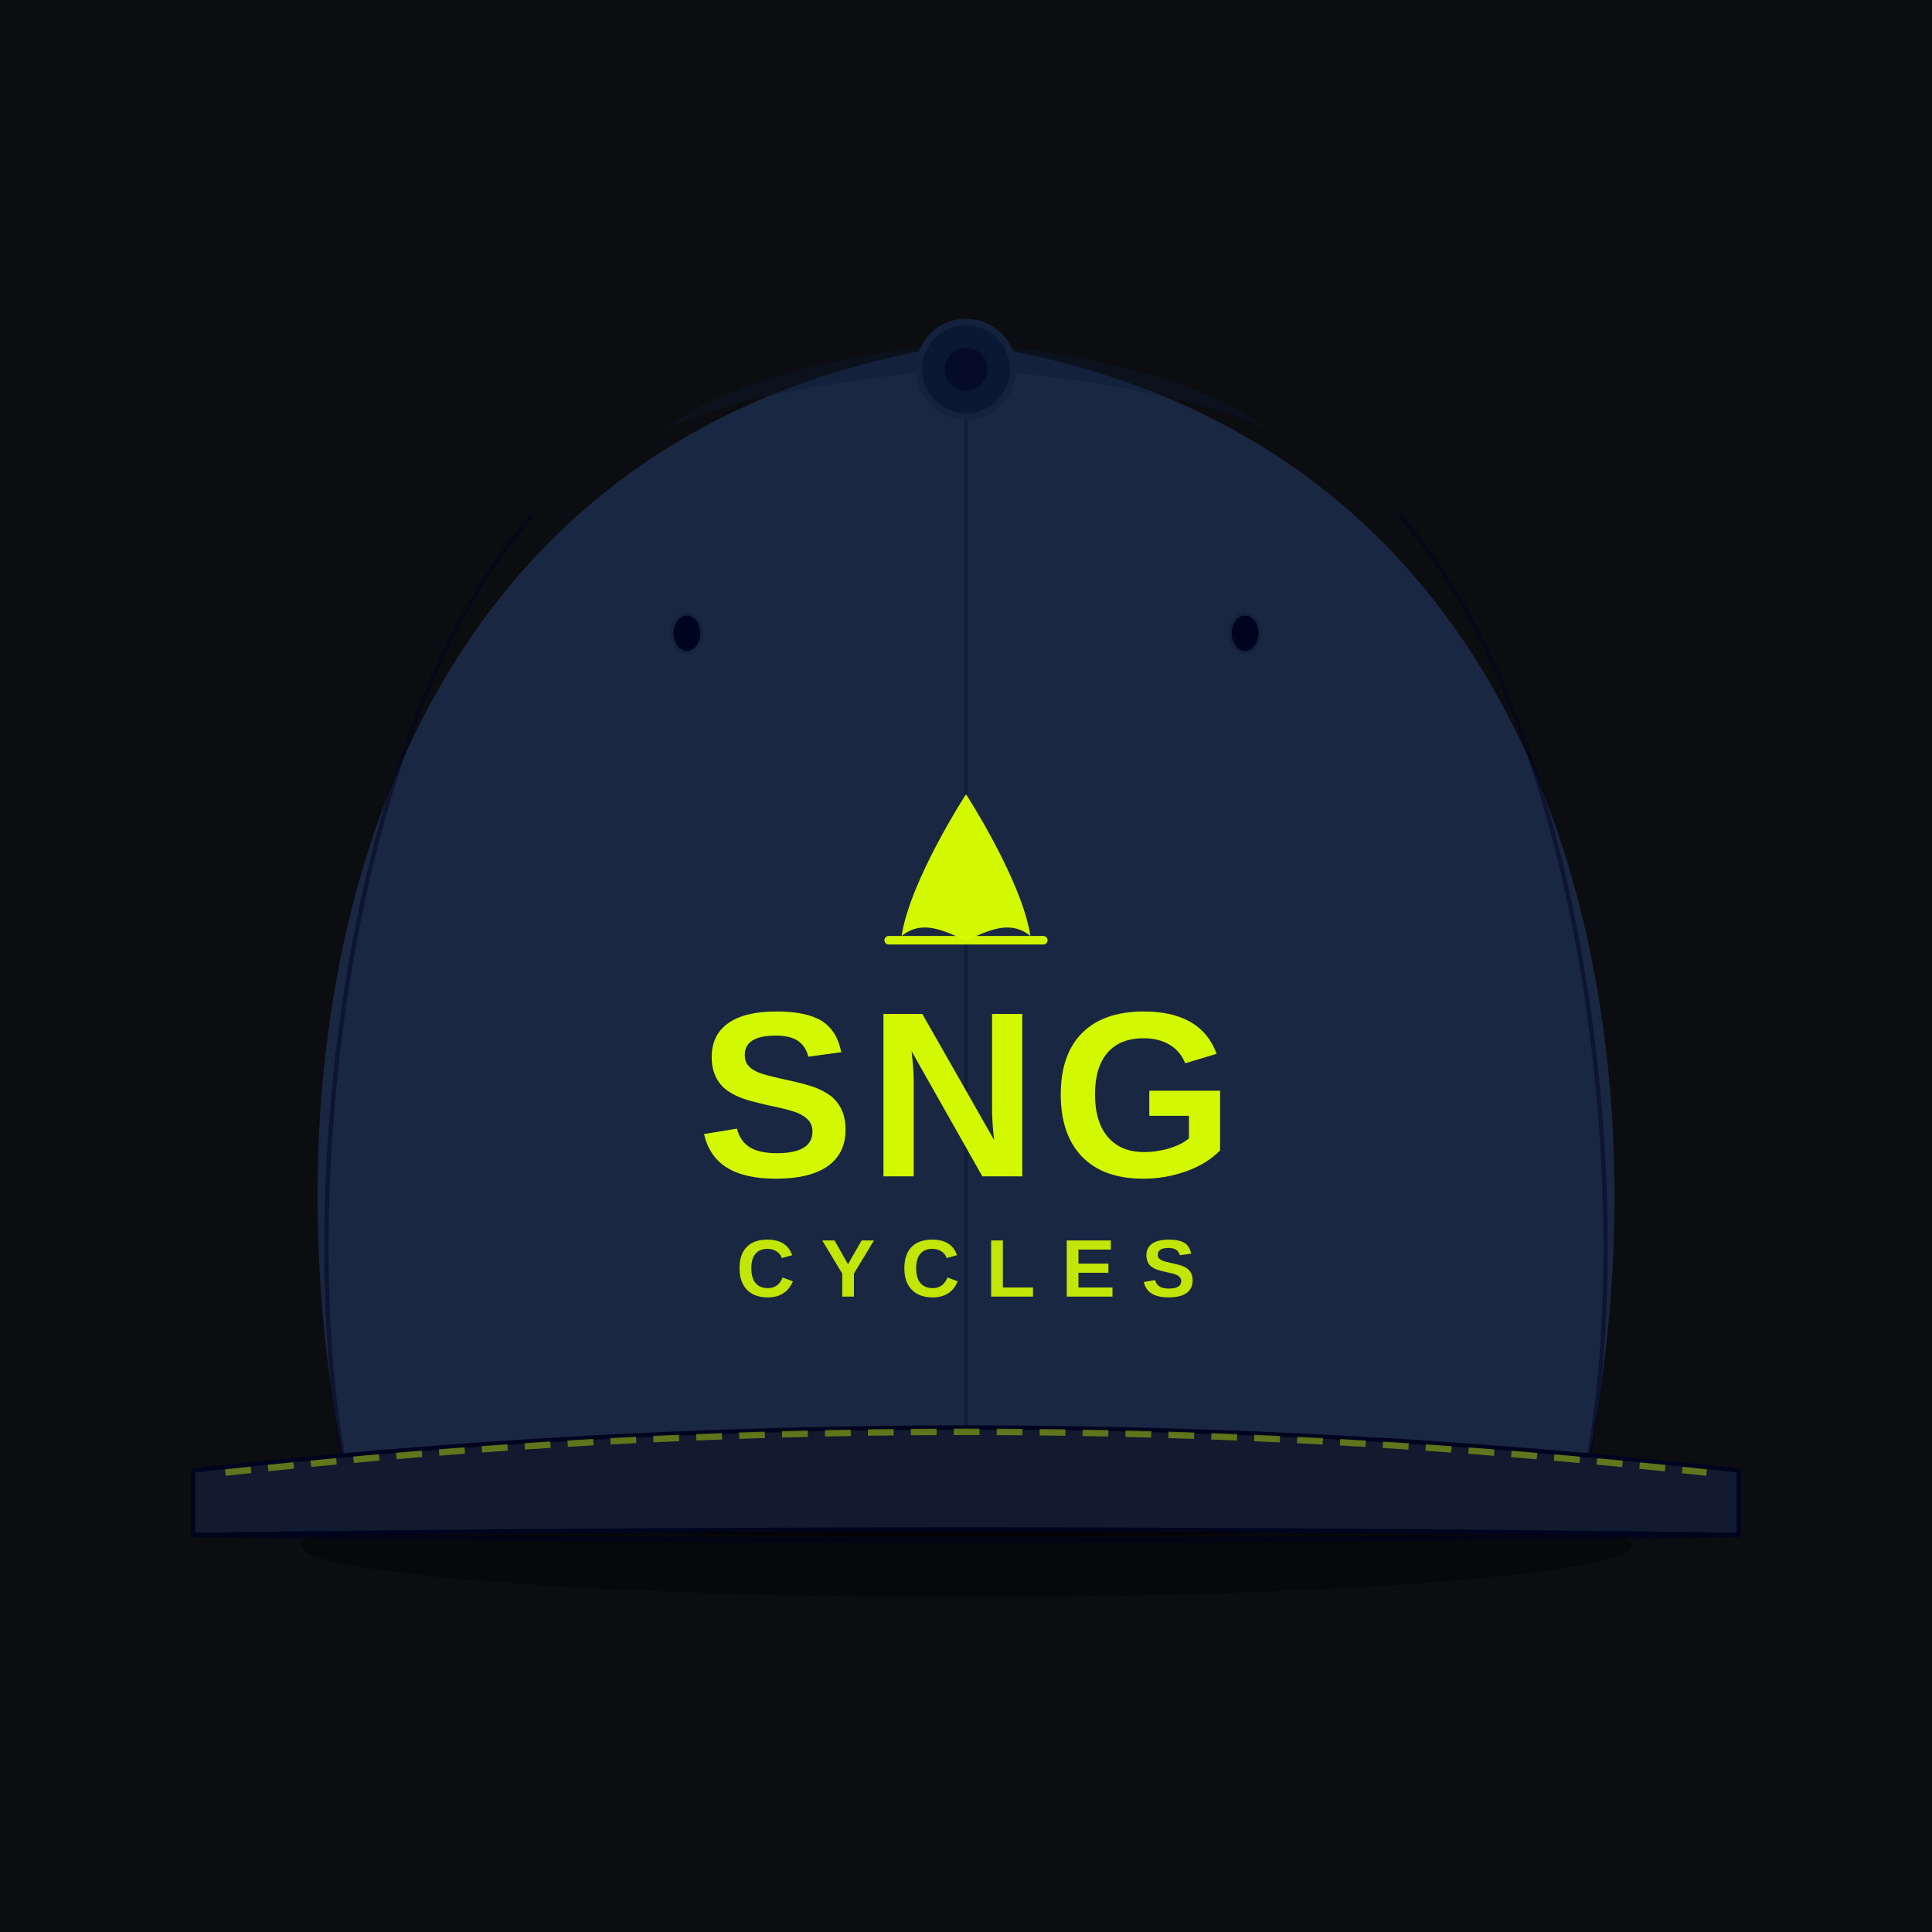
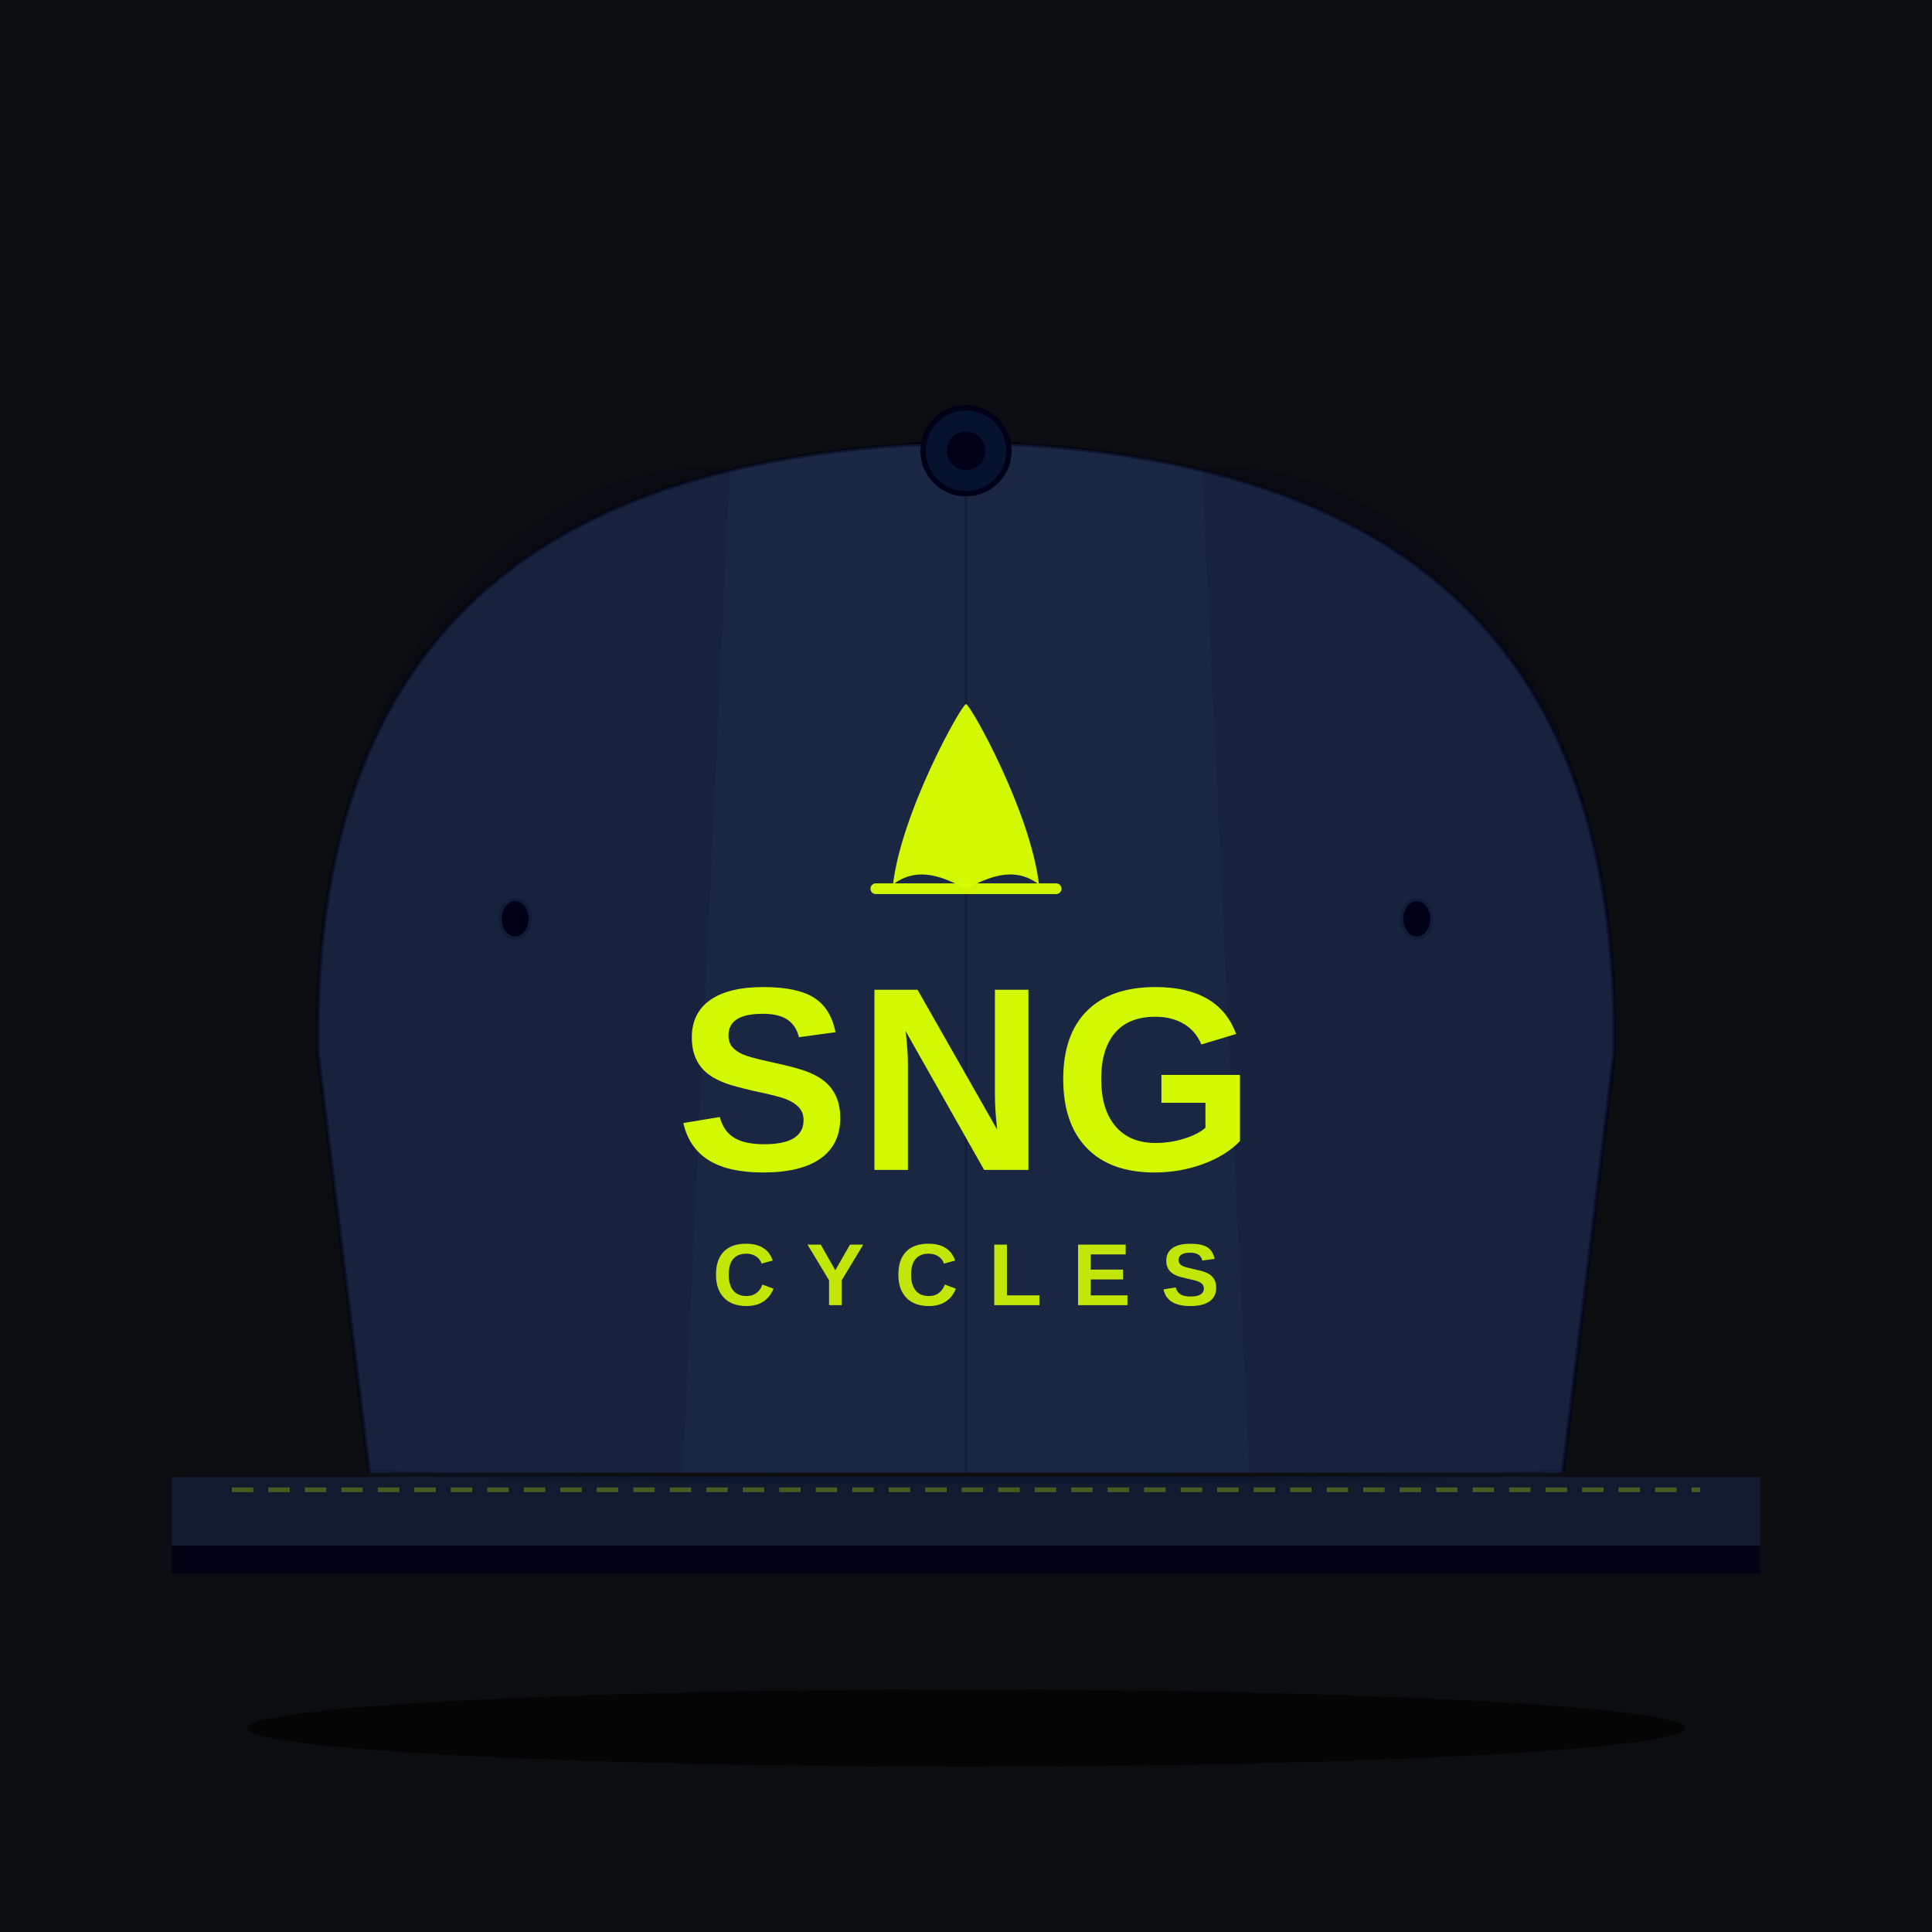
<svg xmlns="http://www.w3.org/2000/svg" width="900" height="900" viewBox="0 0 900 900">
  <rect width="900" height="900" fill="#0c0d10" />
-   <ellipse cx="450" cy="720" rx="310" ry="24" fill="#000" opacity="0.4" />
-   <path d="     M160 680     C120 480 170 200 450 160     C730 200 780 480 740 680     Z" fill="#1a2742" />
-   <path d="     M310 200     C340 175 410 162 450 160     C490 162 560 175 590 200     C560 185 500 175 450 172     C400 175 340 185 310 200 Z" fill="#0b1833" opacity="0.4" />
-   <path d="M160 680 C138 560 160 340 248 240" fill="none" stroke="#00041f" stroke-width="2" opacity="0.5" />
-   <path d="M740 680 C762 560 740 340 652 240" fill="none" stroke="#00041f" stroke-width="2" opacity="0.5" />
-   <path d="M450 165 L450 680" fill="none" stroke="#00041f" stroke-width="1.5" opacity="0.3" />
-   <circle cx="450" cy="172" r="22" fill="#0b1833" stroke="#15223d" stroke-width="3" />
-   <circle cx="450" cy="172" r="10" fill="#00041f" opacity="0.6" />
-   <ellipse cx="320" cy="295" rx="7" ry="9" fill="#00041f" stroke="#15223d" stroke-width="1.5" />
-   <ellipse cx="580" cy="295" rx="7" ry="9" fill="#00041f" stroke="#15223d" stroke-width="1.5" />
-   <path d="M450 370            C450 370 424 410 420 436            C430 428 440 434 450 438            C460 434 470 428 480 436            C476 410 450 370 450 370 Z" fill="#d8ff00" opacity="0.97" />
-   <line x1="414" y1="438" x2="486" y2="438" stroke="#d8ff00" stroke-width="4" stroke-linecap="round" opacity="0.95" />
-   <text x="450" y="548" text-anchor="middle" font-family="Arial Black, Arial, sans-serif" font-weight="900" font-size="110" fill="#d8ff00" letter-spacing="6" opacity="0.97">SNG</text>
-   <text x="450" y="604" text-anchor="middle" font-family="Arial Black, Arial, sans-serif" font-weight="900" font-size="38" fill="#d8ff00" letter-spacing="12" opacity="0.88">CYCLES</text>
-   <ellipse cx="450" cy="698" rx="300" ry="18" fill="#000" opacity="0.5" />
-   <path d="M90 685 Q450 645 810 685 L810 715 Q450 710 90 715 Z" fill="#111a2e" stroke="#00041f" stroke-width="2" />
-   <path d="M105 686 Q450 648 795 686" fill="none" stroke="#d8ff00" stroke-width="3" stroke-dasharray="12 8" opacity="0.4" />
-   <path d="M90 715 Q450 720 810 715" fill="none" stroke="#00041f" stroke-width="2.5" opacity="0.6" />
+   <ellipse cx="450" cy="805" rx="335" ry="18" fill="#000" opacity="0.60" />
+   <path d="M 80 688 L 820 688 L 820 720 L 80 720 Z" fill="#111a2e" />
+   <path d="M 80 720 L 820 720 L 820 733 L 80 733 Z" fill="#000018" opacity="0.75" />
+   <path d="M 108 694 L 792 694" fill="none" stroke="#d8ff00" stroke-width="2.2" stroke-dasharray="10 7" opacity="0.28" />
+   <path d="     M 172 686     L 148 490     C 145 285 265 210 450 206     C 635 210 755 285 752 490     L 728 686     Z" fill="#1a2742" />
+   <path d="     M 172 686     L 148 490     C 145 285 265 210 340 218     L 318 686     Z" fill="#000018" opacity="0.13" />
+   <path d="     M 728 686     L 752 490     C 755 285 635 210 560 218     L 582 686     Z" fill="#000018" opacity="0.13" />
+   <path d="M 172 686 L 148 490 C 145 285 265 210 450 206" fill="none" stroke="#000018" stroke-width="1.8" opacity="0.45" />
+   <path d="M 728 686 L 752 490 C 755 285 635 210 450 206" fill="none" stroke="#000018" stroke-width="1.8" opacity="0.45" />
+   <line x1="450" y1="208" x2="450" y2="686" stroke="#000018" stroke-width="1.2" opacity="0.22" />
+   <path d="M 172 686 Q 450 694 728 686" fill="none" stroke="#06132e" stroke-width="2.5" opacity="0.35" />
+   <circle cx="450" cy="210" r="20" fill="#06132e" stroke="#000018" stroke-width="2.5" />
+   <circle cx="450" cy="210" r="9" fill="#000018" />
+   <ellipse cx="240" cy="428" rx="7" ry="9" fill="#000018" stroke="#101d38" stroke-width="1.5" />
+   <ellipse cx="660" cy="428" rx="7" ry="9" fill="#000018" stroke="#101d38" stroke-width="1.5" />
+   <path d="     M 450 328     C 448 328 420 378 416 412     C 428 403 440 409 450 414     C 460 409 472 403 484 412     C 480 378 452 328 450 328 Z" fill="#d8ff00" opacity="0.97" />
+   <line x1="408" y1="414" x2="492" y2="414" stroke="#d8ff00" stroke-width="5" stroke-linecap="round" opacity="0.95" />
+   <text x="450" y="545" text-anchor="middle" font-family="Arial Black, Arial, sans-serif" font-weight="900" font-size="122" fill="#d8ff00" letter-spacing="3" opacity="0.97">SNG</text>
+   <text x="450" y="608" text-anchor="middle" font-family="Arial Black, Arial, sans-serif" font-weight="900" font-size="41" fill="#d8ff00" letter-spacing="14" opacity="0.88">CYCLES</text>
</svg>
